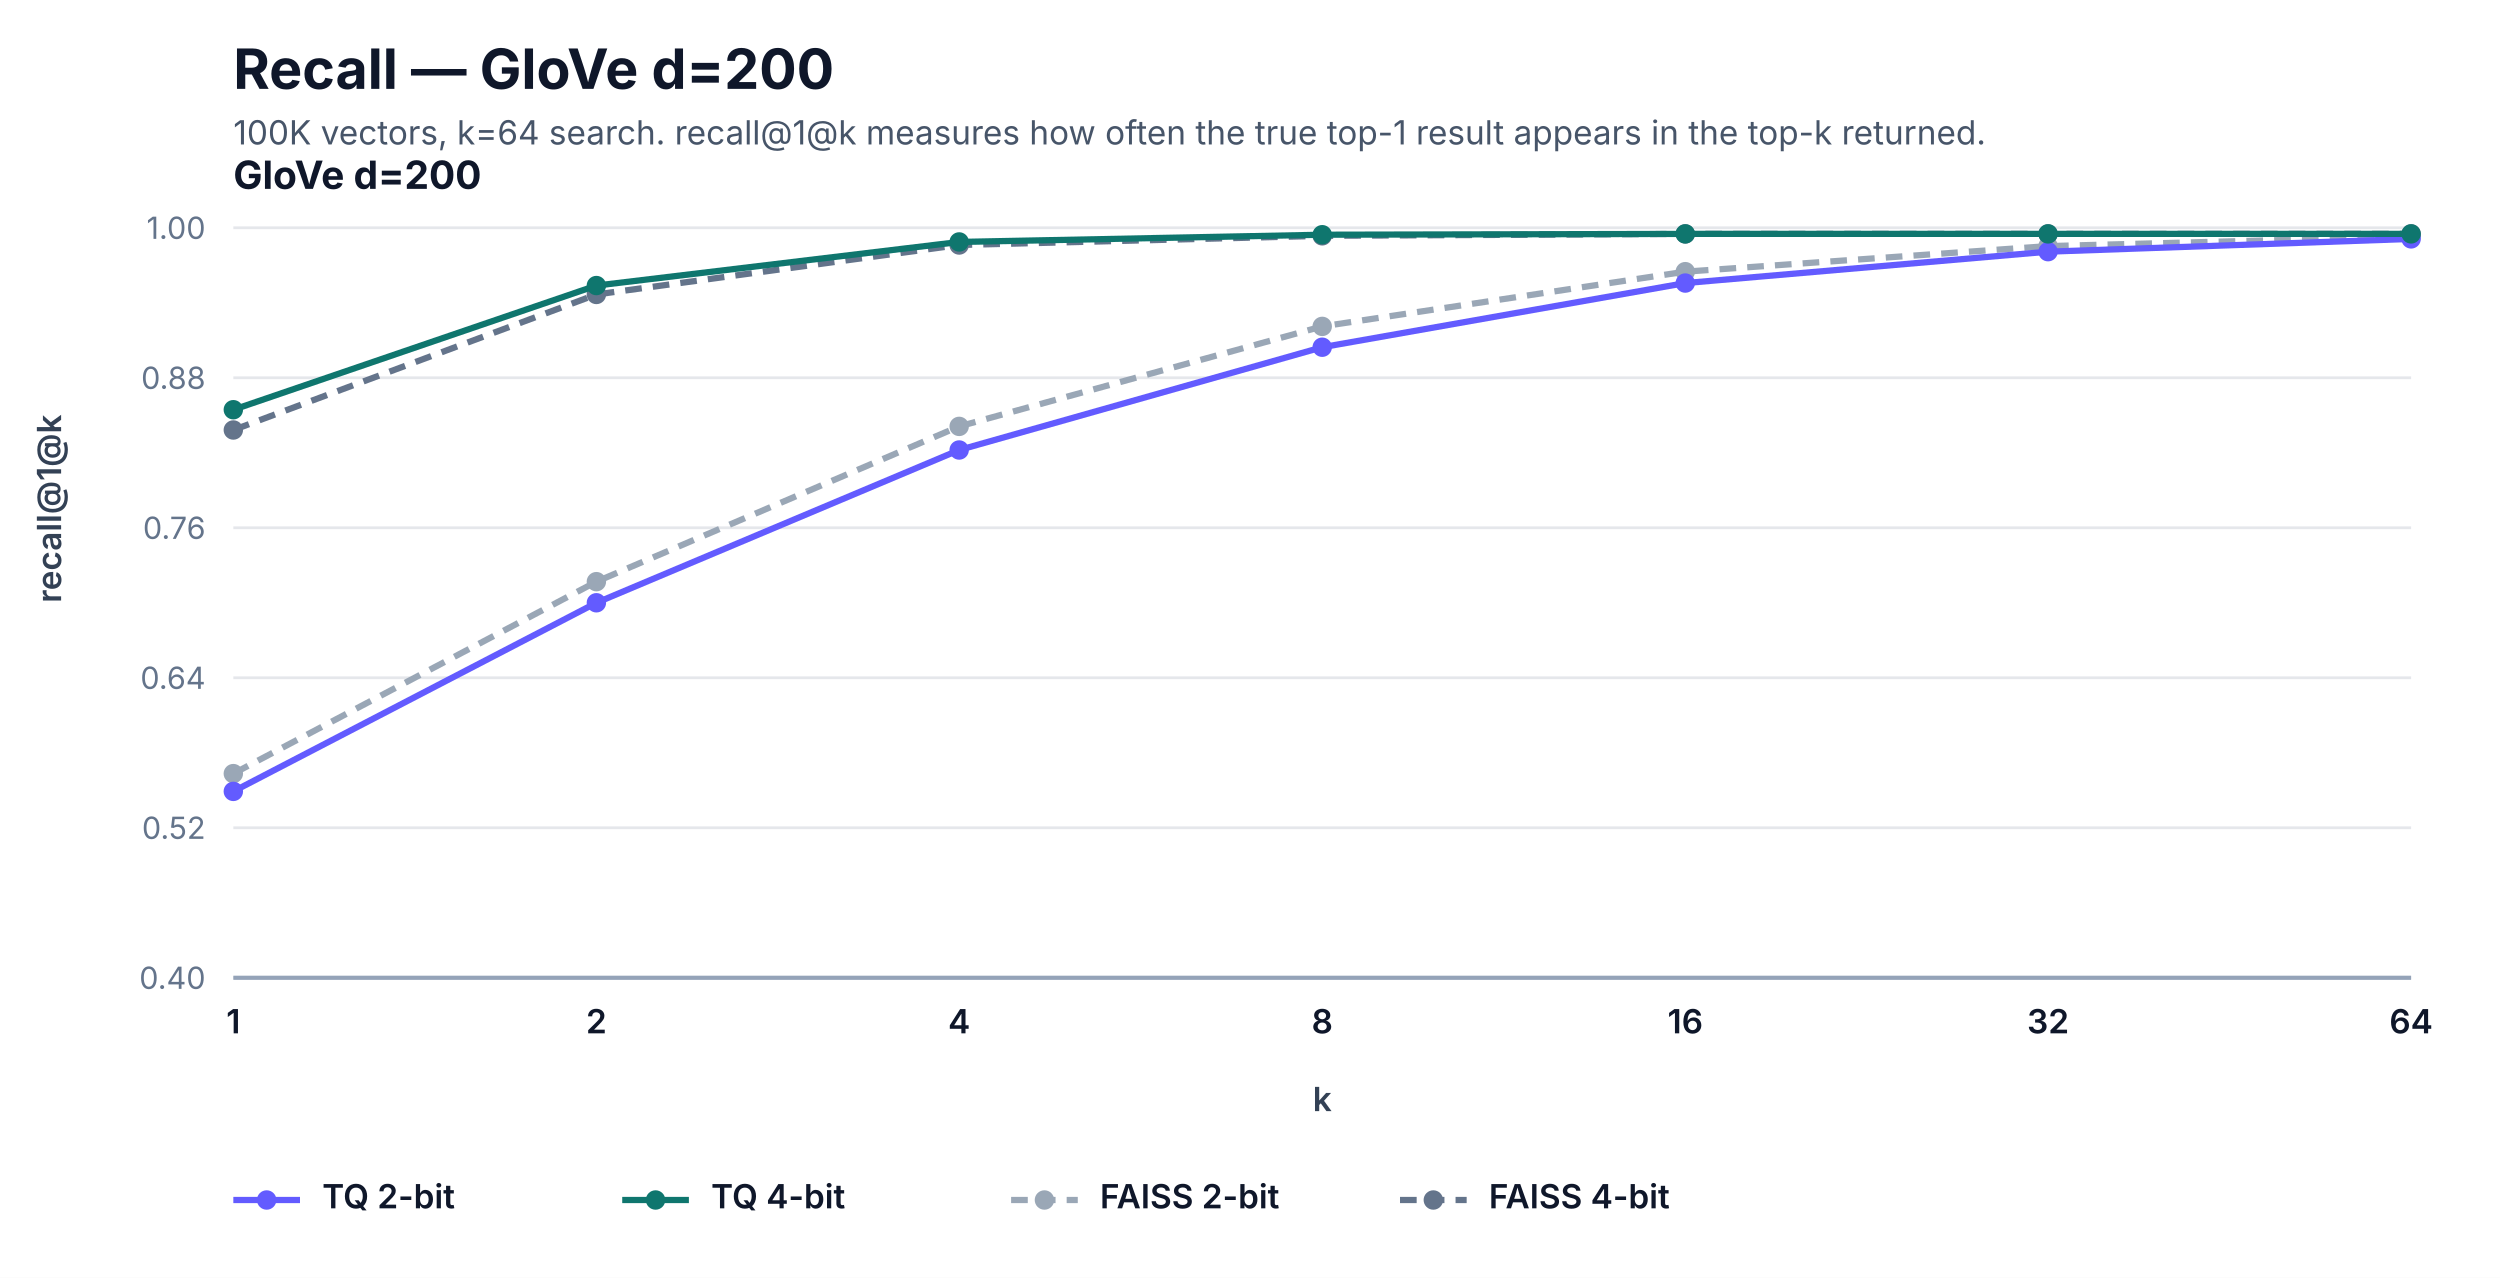
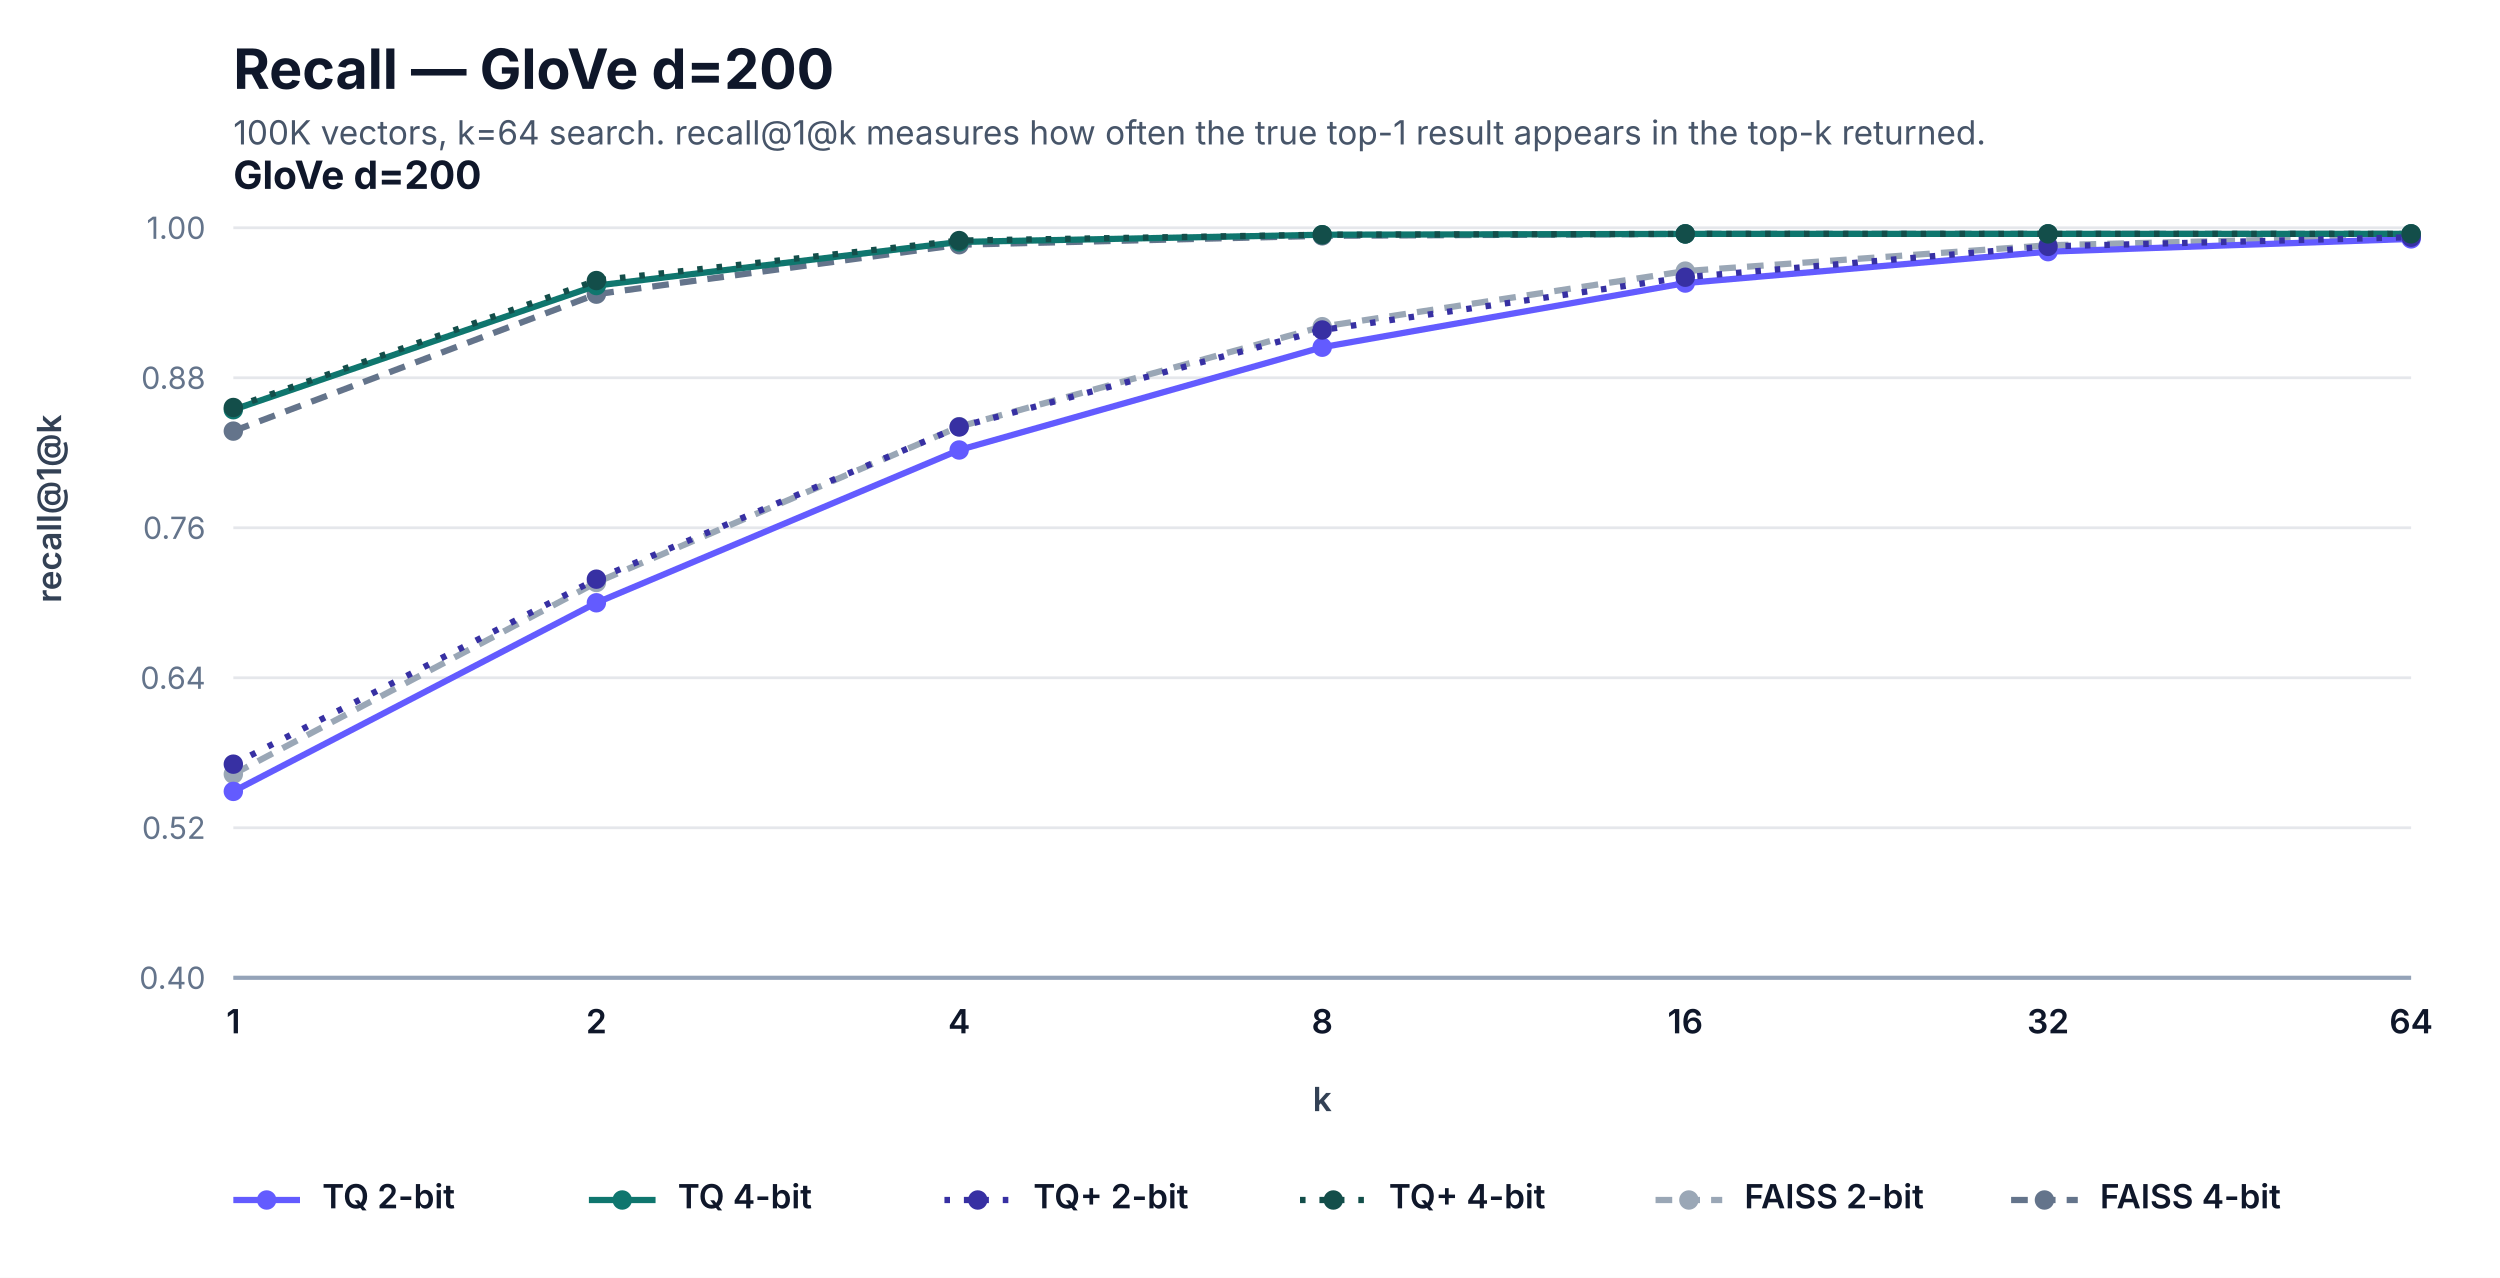
<svg xmlns="http://www.w3.org/2000/svg" width="900" height="460" viewBox="0 0 900 460" role="img" aria-label="Recall — GloVe d=200">
  <style>
  .title { font: 700 20px -apple-system, BlinkMacSystemFont, "Segoe UI", sans-serif; fill: #0f172a; }
  .subtitle { font: 400 12px -apple-system, BlinkMacSystemFont, "Segoe UI", sans-serif; fill: #475569; }
  .panel { font: 700 14px -apple-system, BlinkMacSystemFont, "Segoe UI", sans-serif; fill: #0f172a; }
  .label { font: 600 12px -apple-system, BlinkMacSystemFont, "Segoe UI", sans-serif; fill: #0f172a; }
  .secondary { font: 400 11px -apple-system, BlinkMacSystemFont, "Segoe UI", sans-serif; fill: #475569; }
  .tick { font: 400 11px -apple-system, BlinkMacSystemFont, "Segoe UI", sans-serif; fill: #64748b; }
  .value { font: 700 11px -apple-system, BlinkMacSystemFont, "Segoe UI", sans-serif; fill: #0f172a; }
  .value-accent { font: 700 11px -apple-system, BlinkMacSystemFont, "Segoe UI", sans-serif; fill: #4338ca; }
  .axis { font: 600 12px -apple-system, BlinkMacSystemFont, "Segoe UI", sans-serif; fill: #334155; }
  .legend { font: 600 12px -apple-system, BlinkMacSystemFont, "Segoe UI", sans-serif; fill: #0f172a; }
</style>
  <rect width="100%" height="100%" fill="#ffffff" />
  <text x="84" y="32" class="title">Recall — GloVe d=200</text>
  <text x="84" y="52" class="subtitle">100K vectors, k=64 search. recall@1@k measures how often the true top-1 result appears in the top-k returned.</text>
  <line x1="84" y1="352.0" x2="868" y2="352.0" stroke="#e5e7eb" stroke-width="1" />
  <text x="74" y="356.0" text-anchor="end" class="tick">0.40</text>
  <line x1="84" y1="298.0" x2="868" y2="298.0" stroke="#e5e7eb" stroke-width="1" />
  <text x="74" y="302.0" text-anchor="end" class="tick">0.52</text>
  <line x1="84" y1="244.0" x2="868" y2="244.0" stroke="#e5e7eb" stroke-width="1" />
  <text x="74" y="248.0" text-anchor="end" class="tick">0.64</text>
  <line x1="84" y1="190.0" x2="868" y2="190.0" stroke="#e5e7eb" stroke-width="1" />
  <text x="74" y="194.0" text-anchor="end" class="tick">0.76</text>
  <line x1="84" y1="136.0" x2="868" y2="136.0" stroke="#e5e7eb" stroke-width="1" />
  <text x="74" y="140.0" text-anchor="end" class="tick">0.88</text>
  <line x1="84" y1="82.0" x2="868" y2="82.0" stroke="#e5e7eb" stroke-width="1" />
  <text x="74" y="86.0" text-anchor="end" class="tick">1.00</text>
  <line x1="84" y1="352.0" x2="868" y2="352.0" stroke="#94a3b8" stroke-width="1.5" />
  <text x="84" y="68" class="panel">GloVe d=200</text>
  <text x="84.0" y="372" text-anchor="middle" class="label">1</text>
  <text x="214.7" y="372" text-anchor="middle" class="label">2</text>
  <text x="345.3" y="372" text-anchor="middle" class="label">4</text>
  <text x="476.0" y="372" text-anchor="middle" class="label">8</text>
  <text x="606.7" y="372" text-anchor="middle" class="label">16</text>
  <text x="737.3" y="372" text-anchor="middle" class="label">32</text>
  <text x="868.0" y="372" text-anchor="middle" class="label">64</text>
-   <path d="M 84.0,278.5 L 214.7,209.4 L 345.3,153.5 L 476.0,117.5 L 606.7,97.8 L 737.3,88.6 L 868.0,85.2" fill="none" stroke="#9aa7b6" stroke-width="2.25" stroke-dasharray="6 4" />
-   <circle cx="84.0" cy="278.5" r="3.5" fill="#9aa7b6" />
-   <circle cx="214.7" cy="209.4" r="3.5" fill="#9aa7b6" />
-   <circle cx="345.3" cy="153.5" r="3.5" fill="#9aa7b6" />
-   <circle cx="476.0" cy="117.5" r="3.5" fill="#9aa7b6" />
-   <circle cx="606.7" cy="97.8" r="3.5" fill="#9aa7b6" />
-   <circle cx="737.3" cy="88.6" r="3.5" fill="#9aa7b6" />
-   <circle cx="868.0" cy="85.2" r="3.5" fill="#9aa7b6" />
-   <path d="M 84.0,154.8 L 214.7,106.0 L 345.3,88.2 L 476.0,84.9 L 606.7,84.2 L 737.3,84.2 L 868.0,84.2" fill="none" stroke="#64748b" stroke-width="2.25" stroke-dasharray="6 4" />
-   <circle cx="84.0" cy="154.8" r="3.5" fill="#64748b" />
-   <circle cx="214.7" cy="106.0" r="3.5" fill="#64748b" />
-   <circle cx="345.3" cy="88.2" r="3.5" fill="#64748b" />
+   <path d="M 84.0,278.7 L 214.7,209.7 L 345.3,153.6 L 476.0,117.6 L 606.7,97.6 L 737.3,88.3 L 868.0,85.1" fill="none" stroke="#9aa7b6" stroke-width="2.25" stroke-dasharray="6 4" />
+   <circle cx="84.0" cy="278.7" r="3.5" fill="#9aa7b6" />
+   <circle cx="214.7" cy="209.7" r="3.5" fill="#9aa7b6" />
+   <circle cx="345.3" cy="153.6" r="3.5" fill="#9aa7b6" />
+   <circle cx="476.0" cy="117.6" r="3.5" fill="#9aa7b6" />
+   <circle cx="606.7" cy="97.6" r="3.5" fill="#9aa7b6" />
+   <circle cx="737.3" cy="88.3" r="3.5" fill="#9aa7b6" />
+   <circle cx="868.0" cy="85.1" r="3.5" fill="#9aa7b6" />
+   <path d="M 84.0,155.2 L 214.7,105.9 L 345.3,88.1 L 476.0,84.9 L 606.7,84.2 L 737.3,84.2 L 868.0,84.2" fill="none" stroke="#64748b" stroke-width="2.25" stroke-dasharray="6 4" />
+   <circle cx="84.0" cy="155.2" r="3.5" fill="#64748b" />
+   <circle cx="214.7" cy="105.9" r="3.5" fill="#64748b" />
+   <circle cx="345.3" cy="88.1" r="3.5" fill="#64748b" />
  <circle cx="476.0" cy="84.9" r="3.5" fill="#64748b" />
  <circle cx="606.7" cy="84.2" r="3.5" fill="#64748b" />
  <circle cx="737.3" cy="84.2" r="3.5" fill="#64748b" />
  <circle cx="868.0" cy="84.2" r="3.5" fill="#64748b" />
  <path d="M 84.0,284.9 L 214.7,217.0 L 345.3,162.0 L 476.0,125.0 L 606.7,101.9 L 737.3,90.6 L 868.0,86.0" fill="none" stroke="#635bff" stroke-width="2.25" />
  <circle cx="84.0" cy="284.9" r="3.5" fill="#635bff" />
  <circle cx="214.7" cy="217.0" r="3.5" fill="#635bff" />
  <circle cx="345.3" cy="162.0" r="3.5" fill="#635bff" />
  <circle cx="476.0" cy="125.0" r="3.5" fill="#635bff" />
  <circle cx="606.7" cy="101.9" r="3.5" fill="#635bff" />
  <circle cx="737.3" cy="90.6" r="3.5" fill="#635bff" />
  <circle cx="868.0" cy="86.0" r="3.5" fill="#635bff" />
  <path d="M 84.0,147.5 L 214.7,102.8 L 345.3,87.1 L 476.0,84.5 L 606.7,84.2 L 737.3,84.2 L 868.0,84.2" fill="none" stroke="#0f766e" stroke-width="2.25" />
  <circle cx="84.0" cy="147.5" r="3.5" fill="#0f766e" />
  <circle cx="214.7" cy="102.8" r="3.5" fill="#0f766e" />
  <circle cx="345.3" cy="87.1" r="3.5" fill="#0f766e" />
  <circle cx="476.0" cy="84.5" r="3.5" fill="#0f766e" />
  <circle cx="606.7" cy="84.2" r="3.5" fill="#0f766e" />
  <circle cx="737.3" cy="84.2" r="3.5" fill="#0f766e" />
  <circle cx="868.0" cy="84.2" r="3.5" fill="#0f766e" />
+   <path d="M 84.0,275.1 L 214.7,208.5 L 345.3,153.7 L 476.0,118.8 L 606.7,99.8 L 737.3,88.7 L 868.0,85.4" fill="none" stroke="#3730a3" stroke-width="2.25" stroke-dasharray="2 5" />
+   <circle cx="84.0" cy="275.1" r="3.5" fill="#3730a3" />
+   <circle cx="214.7" cy="208.5" r="3.5" fill="#3730a3" />
+   <circle cx="345.3" cy="153.7" r="3.5" fill="#3730a3" />
+   <circle cx="476.0" cy="118.8" r="3.5" fill="#3730a3" />
+   <circle cx="606.7" cy="99.8" r="3.5" fill="#3730a3" />
+   <circle cx="737.3" cy="88.7" r="3.5" fill="#3730a3" />
+   <circle cx="868.0" cy="85.4" r="3.5" fill="#3730a3" />
+   <path d="M 84.0,146.7 L 214.7,101.0 L 345.3,86.6 L 476.0,84.5 L 606.7,84.2 L 737.3,84.2 L 868.0,84.2" fill="none" stroke="#134e4a" stroke-width="2.25" stroke-dasharray="2 5" />
+   <circle cx="84.0" cy="146.7" r="3.5" fill="#134e4a" />
+   <circle cx="214.7" cy="101.0" r="3.5" fill="#134e4a" />
+   <circle cx="345.3" cy="86.6" r="3.5" fill="#134e4a" />
+   <circle cx="476.0" cy="84.5" r="3.5" fill="#134e4a" />
+   <circle cx="606.7" cy="84.2" r="3.5" fill="#134e4a" />
+   <circle cx="737.3" cy="84.2" r="3.5" fill="#134e4a" />
+   <circle cx="868.0" cy="84.2" r="3.5" fill="#134e4a" />
  <text x="22" y="217.0" transform="rotate(-90, 22, 217.0)" class="axis">recall@1@k</text>
  <text x="476.0" y="400" text-anchor="middle" class="axis">k</text>
  <line x1="84" y1="432" x2="108" y2="432" stroke="#635bff" stroke-width="2.25" />
  <circle cx="96" cy="432" r="3.5" fill="#635bff" />
  <text x="116" y="435" class="legend">TQ 2-bit</text>
-   <line x1="224" y1="432" x2="248" y2="432" stroke="#0f766e" stroke-width="2.25" />
-   <circle cx="236" cy="432" r="3.5" fill="#0f766e" />
-   <text x="256" y="435" class="legend">TQ 4-bit</text>
-   <line x1="364" y1="432" x2="388" y2="432" stroke="#9aa7b6" stroke-width="2.25" stroke-dasharray="6 4" />
-   <circle cx="376" cy="432" r="3.5" fill="#9aa7b6" />
-   <text x="396" y="435" class="legend">FAISS 2-bit</text>
-   <line x1="504" y1="432" x2="528" y2="432" stroke="#64748b" stroke-width="2.25" stroke-dasharray="6 4" />
-   <circle cx="516" cy="432" r="3.5" fill="#64748b" />
-   <text x="536" y="435" class="legend">FAISS 4-bit</text>
+   <line x1="212" y1="432" x2="236" y2="432" stroke="#0f766e" stroke-width="2.25" />
+   <circle cx="224" cy="432" r="3.5" fill="#0f766e" />
+   <text x="244" y="435" class="legend">TQ 4-bit</text>
+   <line x1="340" y1="432" x2="364" y2="432" stroke="#3730a3" stroke-width="2.25" stroke-dasharray="2 5" />
+   <circle cx="352" cy="432" r="3.5" fill="#3730a3" />
+   <text x="372" y="435" class="legend">TQ+ 2-bit</text>
+   <line x1="468" y1="432" x2="492" y2="432" stroke="#134e4a" stroke-width="2.25" stroke-dasharray="2 5" />
+   <circle cx="480" cy="432" r="3.5" fill="#134e4a" />
+   <text x="500" y="435" class="legend">TQ+ 4-bit</text>
+   <line x1="596" y1="432" x2="620" y2="432" stroke="#9aa7b6" stroke-width="2.25" stroke-dasharray="6 4" />
+   <circle cx="608" cy="432" r="3.5" fill="#9aa7b6" />
+   <text x="628" y="435" class="legend">FAISS 2-bit</text>
+   <line x1="724" y1="432" x2="748" y2="432" stroke="#64748b" stroke-width="2.25" stroke-dasharray="6 4" />
+   <circle cx="736" cy="432" r="3.5" fill="#64748b" />
+   <text x="756" y="435" class="legend">FAISS 4-bit</text>
</svg>
